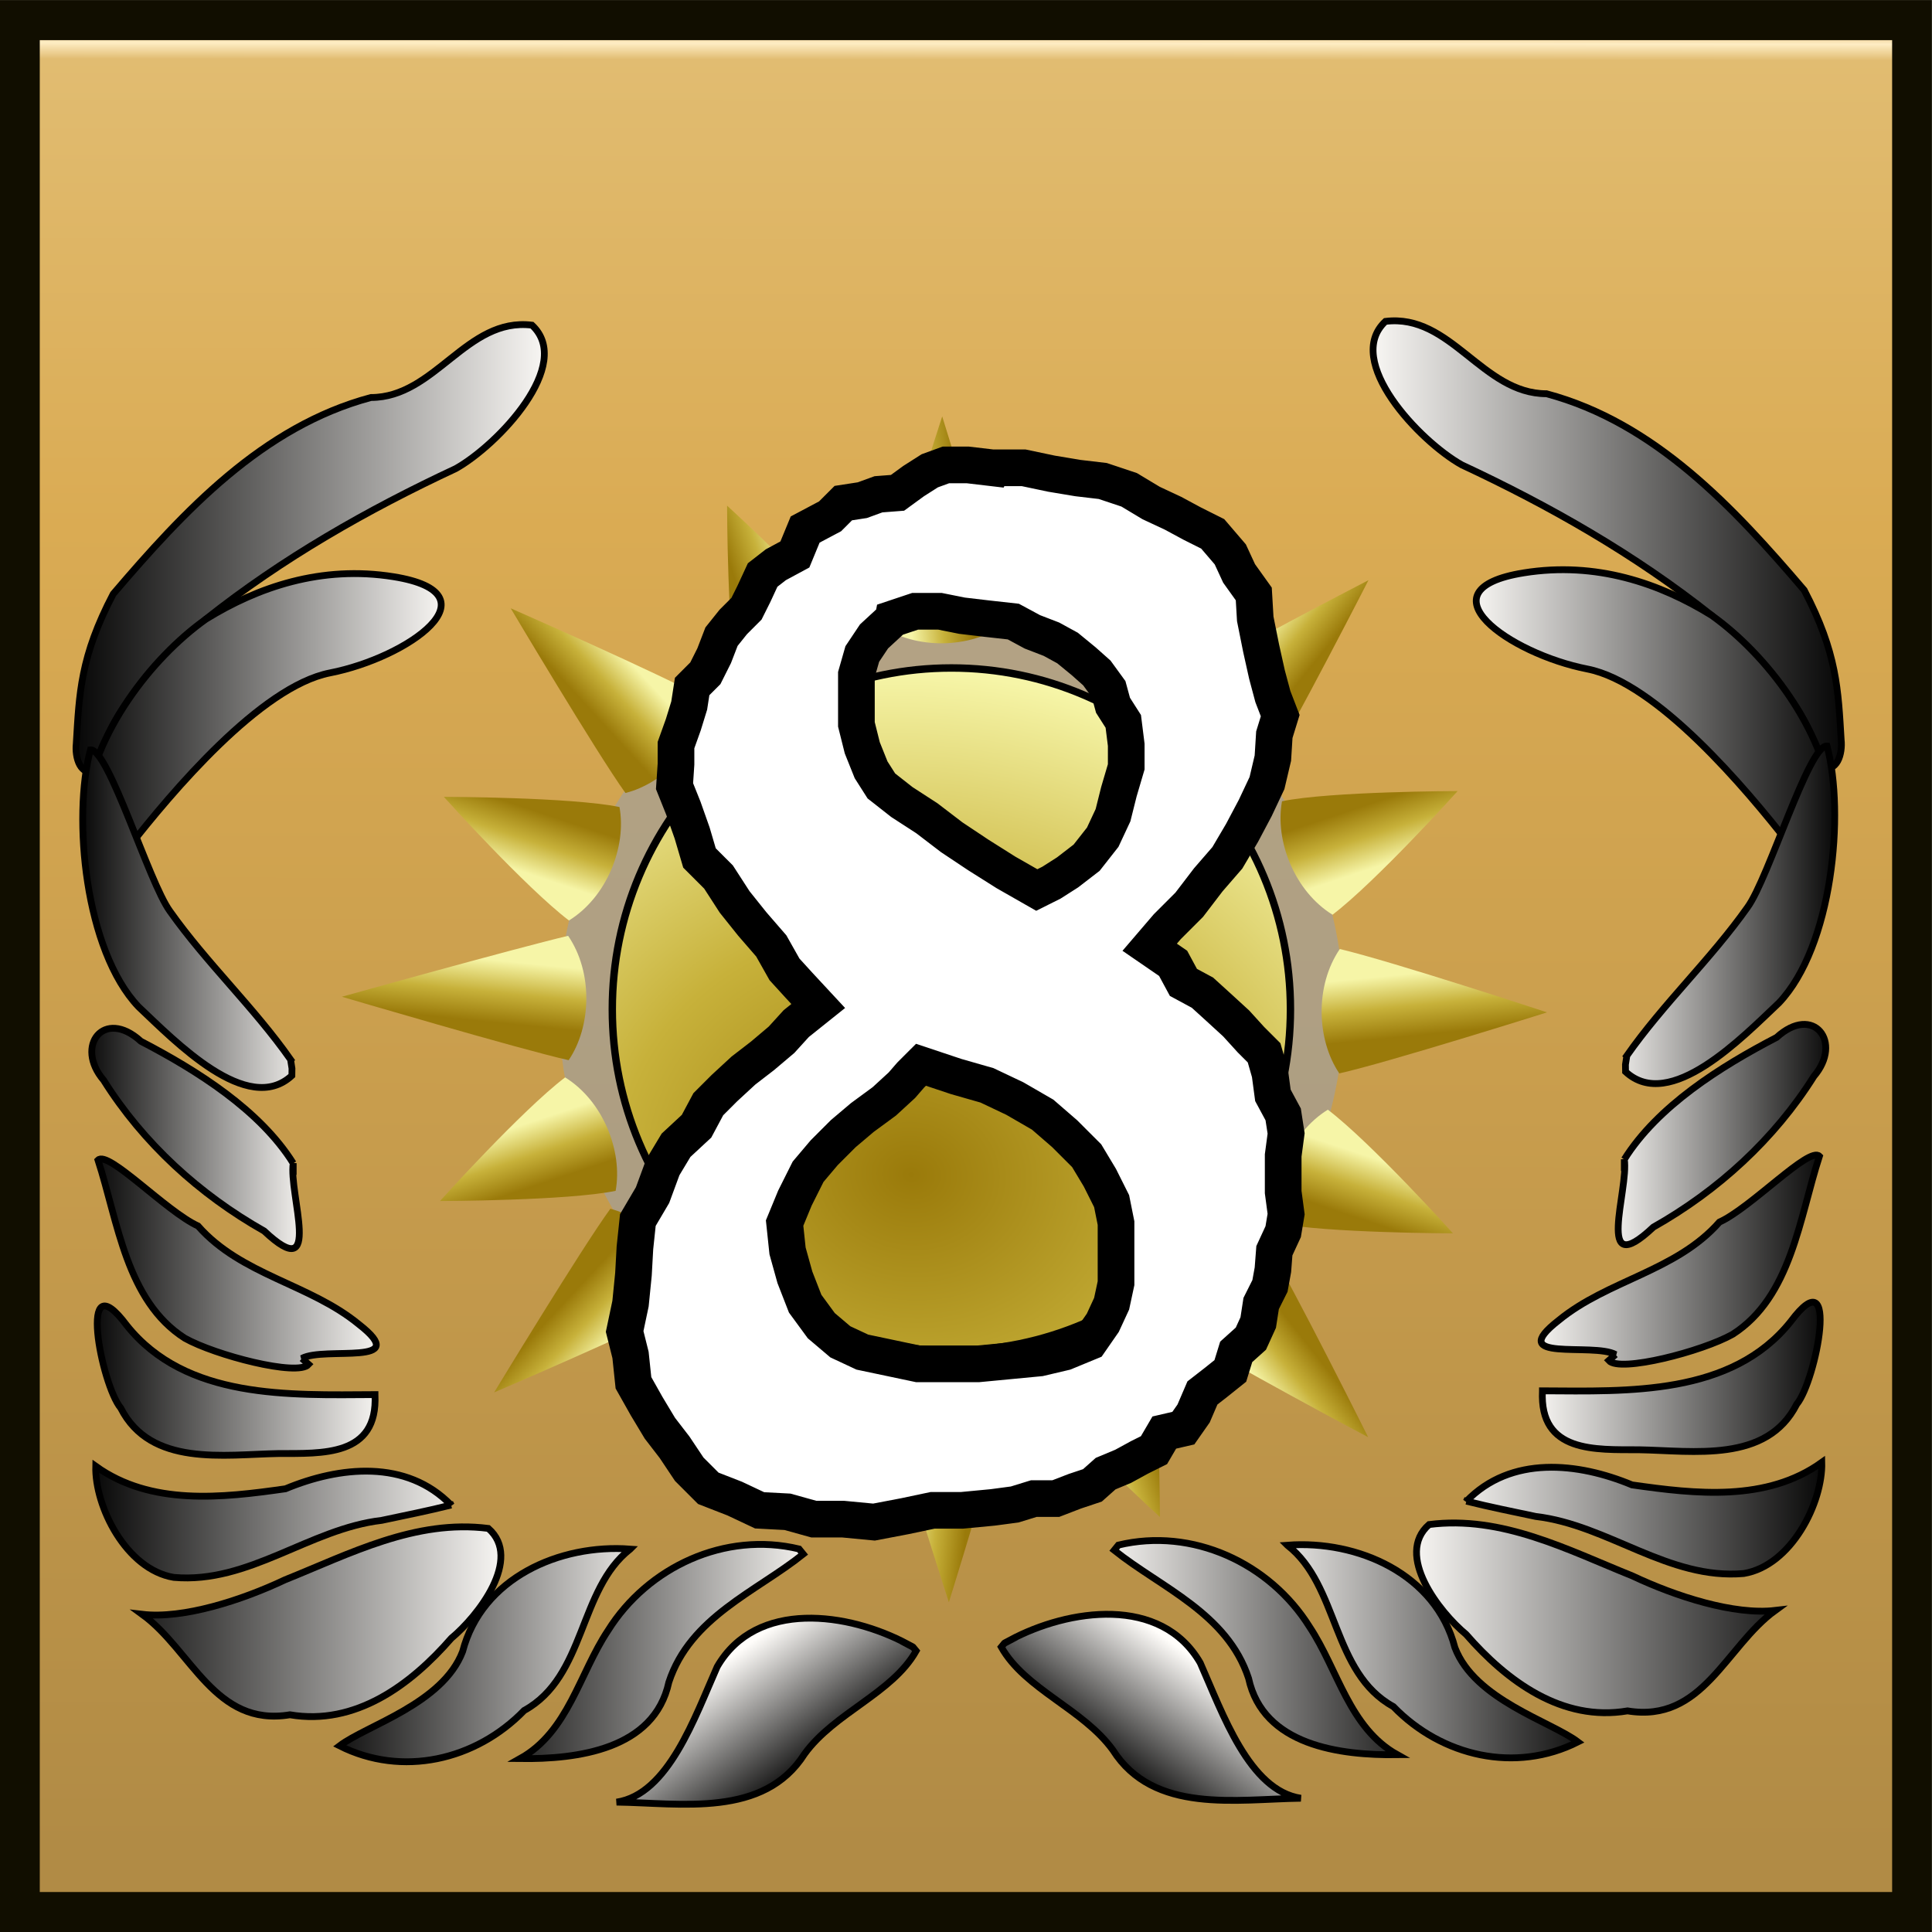
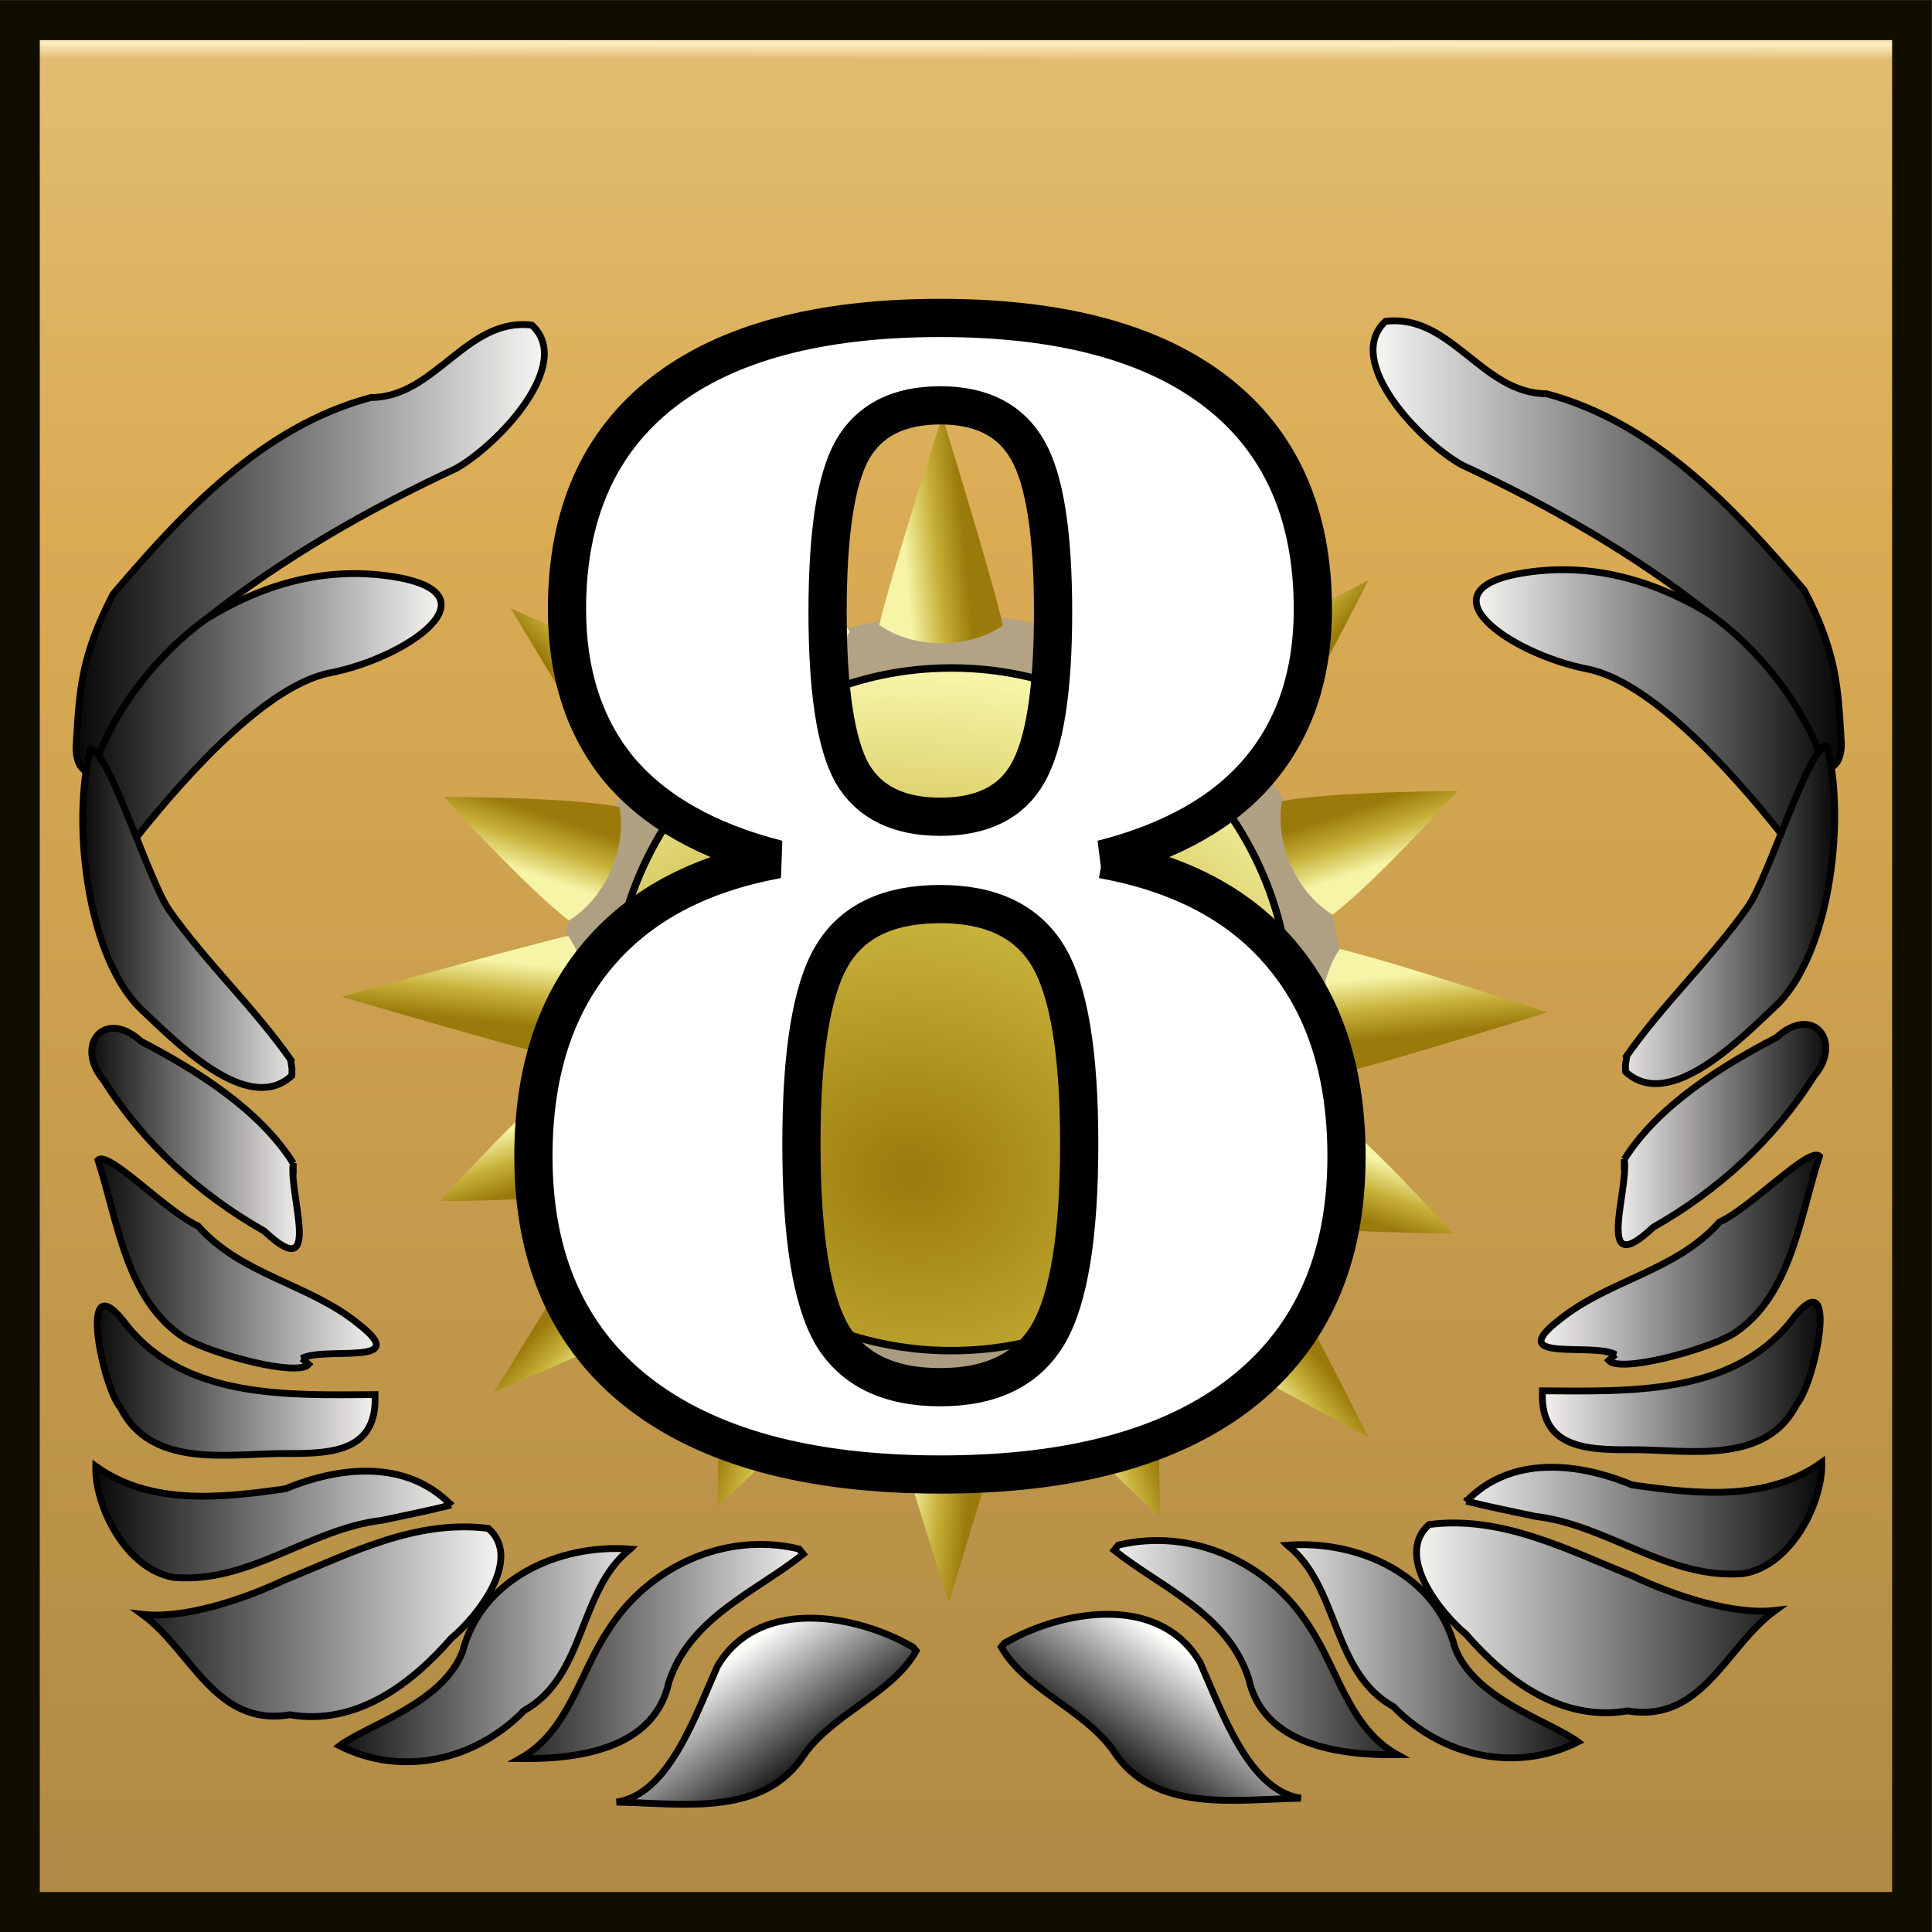
<svg xmlns="http://www.w3.org/2000/svg" xmlns:xlink="http://www.w3.org/1999/xlink" id="svg2124" version="1.1" viewBox="0 0 50 50" height="50mm" width="50mm">
  <defs id="defs2118">
    <linearGradient id="linearGradient2964">
      <stop style="stop-color:#9a7a0a;stop-opacity:1" offset="0" id="stop2958" />
      <stop id="stop2960" offset="0.484" style="stop-color:#c7b13a;stop-opacity:1" />
      <stop style="stop-color:#f6f5a7;stop-opacity:1" offset="1" id="stop2962" />
    </linearGradient>
    <linearGradient id="linearGradient2926">
      <stop id="stop2922" offset="0" style="stop-color:#9a7a0a;stop-opacity:1" />
      <stop style="stop-color:#c7b13a;stop-opacity:1" offset="0.5" id="stop2930" />
      <stop id="stop2924" offset="1" style="stop-color:#f6f5a7;stop-opacity:1" />
    </linearGradient>
    <linearGradient id="linearGradient2768">
      <stop id="stop2764" offset="0" style="stop-color:#fffdfa;stop-opacity:1;" />
      <stop id="stop2766" offset="1" style="stop-color:#000000;stop-opacity:1" />
    </linearGradient>
    <linearGradient id="linearGradient2708">
      <stop id="stop2704" offset="0" style="stop-color:#b18b45;stop-opacity:1" />
      <stop style="stop-color:#daab53;stop-opacity:1" offset="0.725" id="stop2712" />
      <stop id="stop2718" offset="0.982" style="stop-color:#e1bc71;stop-opacity:1;" />
      <stop id="stop2714" offset="0.991" style="stop-color:#feedc4;stop-opacity:1" />
      <stop id="stop2706" offset="1" style="stop-color:#d8a757;stop-opacity:1" />
    </linearGradient>
    <linearGradient gradientTransform="translate(-22.14409,-0.2783145)" gradientUnits="userSpaceOnUse" y2="-29.336" x2="134.562" y1="-11.976" x1="134.547" id="linearGradient2710" xlink:href="#linearGradient2708" />
    <linearGradient gradientUnits="userSpaceOnUse" y2="-12.888" x2="114.231" y1="-14.015" x1="115.03" id="linearGradient2770" xlink:href="#linearGradient2768" />
    <linearGradient gradientUnits="userSpaceOnUse" y2="-14.159" x2="117.421" y1="-14.159" x1="114.016" id="linearGradient2778" xlink:href="#linearGradient2768" />
    <linearGradient gradientUnits="userSpaceOnUse" y2="-14.125" x2="118.905" y1="-14.125" x1="115.512" id="linearGradient2786" xlink:href="#linearGradient2768" />
    <linearGradient gradientUnits="userSpaceOnUse" y2="-14.443" x2="121.04" y1="-14.443" x1="116.974" id="linearGradient2794" xlink:href="#linearGradient2768" />
    <linearGradient gradientUnits="userSpaceOnUse" y2="-15.452" x2="121.129" y1="-15.452" x1="117.328" id="linearGradient2802" xlink:href="#linearGradient2768" />
    <linearGradient gradientUnits="userSpaceOnUse" y2="-16.742" x2="121.114" y1="-16.742" x1="118.182" id="linearGradient2810" xlink:href="#linearGradient2768" />
    <linearGradient gradientUnits="userSpaceOnUse" y2="-17.859" x2="121.125" y1="-17.859" x1="118.17" id="linearGradient2818" xlink:href="#linearGradient2768" />
    <linearGradient gradientUnits="userSpaceOnUse" y2="-19.052" x2="121.166" y1="-19.052" x1="118.909" id="linearGradient2826" xlink:href="#linearGradient2768" />
    <linearGradient gradientUnits="userSpaceOnUse" y2="-21.052" x2="121.199" y1="-21.052" x1="118.872" id="linearGradient2834" xlink:href="#linearGradient2768" />
    <linearGradient gradientUnits="userSpaceOnUse" y2="-23.209" x2="121.229" y1="-23.209" x1="117.549" id="linearGradient2842" xlink:href="#linearGradient2768" />
    <linearGradient gradientUnits="userSpaceOnUse" y2="-24.68" x2="121.319" y1="-24.68" x1="116.558" id="linearGradient2850" xlink:href="#linearGradient2768" />
    <linearGradient gradientTransform="matrix(-1,0,0,1,225.4233,0.03677822)" y2="-12.888" x2="114.231" y1="-14.015" x1="115.03" gradientUnits="userSpaceOnUse" id="linearGradient2874" xlink:href="#linearGradient2768" />
    <linearGradient gradientTransform="matrix(-1,0,0,1,225.4233,0.03677822)" y2="-14.159" x2="117.421" y1="-14.159" x1="114.016" gradientUnits="userSpaceOnUse" id="linearGradient2876" xlink:href="#linearGradient2768" />
    <linearGradient gradientTransform="matrix(-1,0,0,1,225.4233,0.03677822)" y2="-14.125" x2="118.905" y1="-14.125" x1="115.512" gradientUnits="userSpaceOnUse" id="linearGradient2878" xlink:href="#linearGradient2768" />
    <linearGradient gradientTransform="matrix(-1,0,0,1,225.4233,0.03677822)" y2="-14.443" x2="121.04" y1="-14.443" x1="116.974" gradientUnits="userSpaceOnUse" id="linearGradient2880" xlink:href="#linearGradient2768" />
    <linearGradient gradientTransform="matrix(-1,0,0,1,225.4233,0.03677822)" y2="-15.452" x2="121.129" y1="-15.452" x1="117.328" gradientUnits="userSpaceOnUse" id="linearGradient2882" xlink:href="#linearGradient2768" />
    <linearGradient gradientTransform="matrix(-1,0,0,1,225.4233,0.03677822)" y2="-16.742" x2="121.114" y1="-16.742" x1="118.182" gradientUnits="userSpaceOnUse" id="linearGradient2884" xlink:href="#linearGradient2768" />
    <linearGradient gradientTransform="matrix(-1,0,0,1,225.4233,0.03677822)" y2="-17.859" x2="121.125" y1="-17.859" x1="118.17" gradientUnits="userSpaceOnUse" id="linearGradient2886" xlink:href="#linearGradient2768" />
    <linearGradient gradientTransform="matrix(-1,0,0,1,225.4233,0.03677822)" y2="-19.052" x2="121.166" y1="-19.052" x1="118.909" gradientUnits="userSpaceOnUse" id="linearGradient2888" xlink:href="#linearGradient2768" />
    <linearGradient gradientTransform="matrix(-1,0,0,1,225.4233,0.03677822)" y2="-21.052" x2="121.199" y1="-21.052" x1="118.872" gradientUnits="userSpaceOnUse" id="linearGradient2890" xlink:href="#linearGradient2768" />
    <linearGradient gradientTransform="matrix(-1,0,0,1,225.4233,0.03677822)" y2="-23.209" x2="121.229" y1="-23.209" x1="117.549" gradientUnits="userSpaceOnUse" id="linearGradient2892" xlink:href="#linearGradient2768" />
    <linearGradient gradientTransform="matrix(-1,0,0,1,225.4233,0.03677822)" y2="-24.68" x2="121.319" y1="-24.68" x1="116.558" gradientUnits="userSpaceOnUse" id="linearGradient2894" xlink:href="#linearGradient2768" />
    <radialGradient gradientTransform="matrix(1.707785,0.1964232,-0.1659299,1.442664,-81.20149,-25.04379)" gradientUnits="userSpaceOnUse" r="3.291" fy="-10.862" fx="112.225" cy="-10.862" cx="112.225" id="radialGradient2928" xlink:href="#linearGradient2926" />
    <linearGradient gradientTransform="matrix(1.321557,0,0,1.321557,-37.78135,6.475449)" gradientUnits="userSpaceOnUse" y2="-20.512" x2="117.513" y1="-20.067" x1="117.557" id="linearGradient2956" xlink:href="#linearGradient2964" />
    <linearGradient y2="-20.512" x2="117.513" y1="-20.067" x1="117.557" gradientTransform="matrix(-1.321557,0,0,1.321557,263.114,6.349211)" gradientUnits="userSpaceOnUse" id="linearGradient2968" xlink:href="#linearGradient2964" />
    <linearGradient y2="-20.512" x2="117.513" y1="-20.067" x1="117.557" gradientTransform="matrix(0,-1.321557,1.321557,0,139.2451,130.2403)" gradientUnits="userSpaceOnUse" id="linearGradient2972" xlink:href="#linearGradient2964" />
    <linearGradient y2="-20.512" x2="117.513" y1="-20.067" x1="117.557" gradientTransform="matrix(0,1.321557,1.321557,0,139.309,-170.7329)" gradientUnits="userSpaceOnUse" id="linearGradient2976" xlink:href="#linearGradient2964" />
    <linearGradient y2="-20.512" x2="117.513" y1="-20.067" x1="117.557" gradientTransform="matrix(0.9193935,0.9493305,0.9493305,-0.9193935,27.19105,-146.8982)" gradientUnits="userSpaceOnUse" id="linearGradient2980" xlink:href="#linearGradient2964" />
    <linearGradient y2="-20.512" x2="117.513" y1="-20.067" x1="117.557" gradientTransform="matrix(-0.9940973,0.8707947,-0.8707947,-0.9940973,208.1155,-139.5544)" gradientUnits="userSpaceOnUse" id="linearGradient2984" xlink:href="#linearGradient2964" />
    <linearGradient y2="-20.512" x2="117.513" y1="-20.067" x1="117.557" gradientTransform="matrix(-0.9866828,-0.8791871,-0.8791871,0.9866828,207.2292,99.73403)" gradientUnits="userSpaceOnUse" id="linearGradient2988" xlink:href="#linearGradient2964" />
    <linearGradient y2="-20.512" x2="117.513" y1="-20.067" x1="117.557" gradientTransform="matrix(0.9295592,-0.9393788,0.9393788,0.9295592,25.7919,105.4237)" gradientUnits="userSpaceOnUse" id="linearGradient2992" xlink:href="#linearGradient2964" />
    <linearGradient y2="-20.512" x2="117.513" y1="-20.067" x1="117.557" gradientTransform="matrix(-0.5355555,-1.208178,-1.208178,0.5355555,149.1816,128.1398)" gradientUnits="userSpaceOnUse" id="linearGradient2996" xlink:href="#linearGradient2964" />
    <linearGradient y2="-20.512" x2="117.513" y1="-20.067" x1="117.557" gradientTransform="matrix(-0.5355555,1.208178,-1.208178,-0.5355555,149.0911,-168.6926)" gradientUnits="userSpaceOnUse" id="linearGradient3000" xlink:href="#linearGradient2964" />
    <linearGradient y2="-20.512" x2="117.513" y1="-20.067" x1="117.557" gradientTransform="matrix(0.5355555,-1.208178,1.208178,0.5355555,75.93117,128.0677)" gradientUnits="userSpaceOnUse" id="linearGradient3004" xlink:href="#linearGradient2964" />
    <linearGradient y2="-20.512" x2="117.513" y1="-20.067" x1="117.557" gradientTransform="matrix(0.5355555,1.208178,1.208178,-0.5355555,75.94921,-168.5937)" gradientUnits="userSpaceOnUse" id="linearGradient3008" xlink:href="#linearGradient2964" />
    <linearGradient y2="-20.512" x2="117.513" y1="-20.067" x1="117.557" gradientTransform="matrix(1.208178,-0.5355555,-0.5355555,-1.208178,-35.6884,16.36659)" gradientUnits="userSpaceOnUse" id="linearGradient3012" xlink:href="#linearGradient2964" />
    <linearGradient y2="-20.512" x2="117.513" y1="-20.067" x1="117.557" gradientTransform="matrix(-1.208178,-0.5355555,0.5355555,-1.208178,260.9578,16.42176)" gradientUnits="userSpaceOnUse" id="linearGradient3016" xlink:href="#linearGradient2964" />
    <linearGradient y2="-20.512" x2="117.513" y1="-20.067" x1="117.557" gradientTransform="matrix(-1.208178,0.5355555,0.5355555,1.208178,260.9207,-57.11167)" gradientUnits="userSpaceOnUse" id="linearGradient3020" xlink:href="#linearGradient2964" />
    <linearGradient y2="-20.512" x2="117.513" y1="-20.067" x1="117.557" gradientTransform="matrix(1.208178,0.5355555,-0.5355555,1.208178,-35.73276,-56.80434)" gradientUnits="userSpaceOnUse" id="linearGradient3024" xlink:href="#linearGradient2964" />
  </defs>
  <g transform="translate(-116.5593,-12.1107)" id="layer1">
    <g transform="matrix(2.695907,0,0,2.713991,-162.489,93.17925)" id="g3068">
      <rect style="opacity:1;fill:url(#linearGradient2710);fill-opacity:1;stroke:#110e00;stroke-width:0.382;stroke-linecap:round;stroke-linejoin:miter;stroke-miterlimit:4;stroke-dasharray:none" id="rect2702" width="18.164" height="18.041" x="103.699" y="-29.679" ry="0" />
      <g id="g2918">
        <path d="m 120.976,-22.564 c -0.094,-0.612 -0.622,-1.03 -1.037,-1.439 -0.735,-0.58 -1.553,-1.043 -2.399,-1.435 -0.405,-0.225 -1.138,-0.993 -0.732,-1.368 0.629,-0.077 0.928,0.69 1.546,0.69 1.04,0.276 1.797,1.085 2.474,1.873 0.317,0.601 0.326,0.951 0.355,1.429 0.014,0.122 -0.034,0.33 -0.207,0.251 z" style="fill:url(#linearGradient2850);fill-opacity:1;stroke:#000000;stroke-width:0.065;stroke-linecap:butt;stroke-linejoin:miter;stroke-miterlimit:4;stroke-dasharray:none;stroke-opacity:1" id="path2720" />
        <path d="m 120.682,-21.825 c -0.412,-0.524 -1.268,-1.536 -1.935,-1.666 -0.75,-0.146 -1.619,-0.756 -0.611,-0.917 0.695,-0.111 1.306,0.1 1.803,0.405 0.535,0.379 1.072,1.089 1.157,1.779 0.014,0.22 -0.26,0.314 -0.415,0.399 z" style="fill:url(#linearGradient2842);fill-opacity:1;stroke:#000000;stroke-width:0.065;stroke-linecap:butt;stroke-linejoin:miter;stroke-miterlimit:4;stroke-dasharray:none;stroke-opacity:1" id="path2722" />
        <path d="m 119.124,-19.802 c 0.353,-0.5 0.807,-0.921 1.16,-1.417 0.203,-0.277 0.59,-1.554 0.763,-1.538 0.173,0.643 0.052,1.912 -0.461,2.449 -0.351,0.329 -1.048,1.048 -1.473,0.657 l -10e-4,-0.068 0.013,-0.082 z" style="fill:url(#linearGradient2834);fill-opacity:1;stroke:#000000;stroke-width:0.065;stroke-linecap:butt;stroke-linejoin:miter;stroke-miterlimit:4;stroke-dasharray:none;stroke-opacity:1" id="path2724" />
        <path d="m 119.101,-18.816 c 0.046,0.288 -0.294,1.183 0.279,0.647 0.621,-0.348 1.162,-0.839 1.541,-1.438 0.281,-0.325 -0.003,-0.693 -0.358,-0.371 -0.54,0.279 -1.141,0.655 -1.462,1.163 z" style="fill:url(#linearGradient2826);fill-opacity:1;stroke:#000000;stroke-width:0.065;stroke-linecap:butt;stroke-linejoin:miter;stroke-miterlimit:4;stroke-dasharray:none;stroke-opacity:1" id="path2726" />
        <path d="m 119.017,-16.954 c -0.216,-0.118 -1.073,0.082 -0.546,-0.326 0.472,-0.385 1.127,-0.467 1.543,-0.937 0.307,-0.139 0.863,-0.726 0.96,-0.628 -0.192,0.587 -0.271,1.341 -0.833,1.698 -0.289,0.162 -1.083,0.368 -1.189,0.25 l 0.064,-0.057 z" style="fill:url(#linearGradient2818);fill-opacity:1;stroke:#000000;stroke-width:0.065;stroke-linecap:butt;stroke-linejoin:miter;stroke-miterlimit:4;stroke-dasharray:none;stroke-opacity:1" id="path2728" />
        <path d="m 118.315,-16.608 c 0.821,0.004 1.815,0.047 2.383,-0.66 0.481,-0.64 0.244,0.567 0.058,0.788 -0.288,0.563 -0.992,0.443 -1.513,0.434 -0.419,-0.002 -0.957,0.032 -0.928,-0.561 z" style="fill:url(#linearGradient2810);fill-opacity:1;stroke:#000000;stroke-width:0.065;stroke-linecap:butt;stroke-linejoin:miter;stroke-miterlimit:4;stroke-dasharray:none;stroke-opacity:1" id="path2730" />
        <path d="m 117.584,-15.554 c 0.429,-0.441 1.074,-0.371 1.591,-0.157 0.612,0.087 1.292,0.163 1.822,-0.215 0.01,0.382 -0.291,0.984 -0.749,1.06 -0.724,0.063 -1.301,-0.463 -1.997,-0.544 -0.222,-0.047 -0.446,-0.091 -0.666,-0.146 z" style="fill:url(#linearGradient2802);fill-opacity:1;stroke:#000000;stroke-width:0.065;stroke-linecap:butt;stroke-linejoin:miter;stroke-miterlimit:4;stroke-dasharray:none;stroke-opacity:1" id="path2732" />
        <path d="m 117.227,-15.333 c 0.699,-0.089 1.33,0.242 1.952,0.49 0.417,0.196 0.977,0.375 1.371,0.329 -0.477,0.344 -0.696,1.077 -1.418,0.958 -0.629,0.106 -1.158,-0.283 -1.55,-0.73 -0.256,-0.211 -0.687,-0.759 -0.355,-1.047 z" style="fill:url(#linearGradient2794);fill-opacity:1;stroke:#000000;stroke-width:0.065;stroke-linecap:butt;stroke-linejoin:miter;stroke-miterlimit:4;stroke-dasharray:none;stroke-opacity:1" id="path2734" />
        <path d="m 115.866,-15.136 c 0.676,-0.051 1.425,0.275 1.609,0.977 0.191,0.498 0.922,0.704 1.181,0.899 -0.599,0.3 -1.307,0.14 -1.772,-0.337 -0.592,-0.324 -0.521,-1.154 -1.017,-1.538 z" style="fill:url(#linearGradient2786);fill-opacity:1;stroke:#000000;stroke-width:0.065;stroke-linecap:butt;stroke-linejoin:miter;stroke-miterlimit:4;stroke-dasharray:none;stroke-opacity:1" id="path2736" />
        <path d="m 114.244,-15.137 c 0.709,-0.17 1.452,0.17 1.835,0.779 0.274,0.409 0.381,0.964 0.843,1.22 -0.55,0.007 -1.288,-0.087 -1.428,-0.729 -0.205,-0.621 -0.841,-0.864 -1.29,-1.221 z" style="fill:url(#linearGradient2778);fill-opacity:1;stroke:#000000;stroke-width:0.065;stroke-linecap:butt;stroke-linejoin:miter;stroke-miterlimit:4;stroke-dasharray:none;stroke-opacity:1" id="path2738" />
        <path d="m 113.204,-14.231 c 0.562,-0.299 1.45,-0.428 1.826,0.217 0.216,0.483 0.469,1.217 0.966,1.291 -0.616,0.008 -1.413,0.153 -1.805,-0.46 -0.288,-0.394 -0.841,-0.577 -1.071,-0.982 l 0.029,-0.035 0.057,-0.03 z" style="fill:url(#linearGradient2770);fill-opacity:1;stroke:#000000;stroke-width:0.065;stroke-linecap:butt;stroke-linejoin:miter;stroke-miterlimit:4;stroke-dasharray:none;stroke-opacity:1" id="path2740" />
        <path id="path2852" style="fill:url(#linearGradient2894);fill-opacity:1;stroke:#000000;stroke-width:0.065;stroke-linecap:butt;stroke-linejoin:miter;stroke-miterlimit:4;stroke-dasharray:none;stroke-opacity:1" d="m 104.447,-22.528 c 0.094,-0.612 0.622,-1.03 1.037,-1.439 0.735,-0.58 1.553,-1.043 2.399,-1.435 0.405,-0.225 1.138,-0.993 0.732,-1.368 -0.629,-0.077 -0.928,0.69 -1.546,0.69 -1.04,0.276 -1.797,1.085 -2.474,1.873 -0.317,0.601 -0.326,0.951 -0.355,1.429 -0.014,0.122 0.034,0.33 0.207,0.251 z" />
        <path id="path2854" style="fill:url(#linearGradient2892);fill-opacity:1;stroke:#000000;stroke-width:0.065;stroke-linecap:butt;stroke-linejoin:miter;stroke-miterlimit:4;stroke-dasharray:none;stroke-opacity:1" d="m 104.741,-21.788 c 0.412,-0.524 1.268,-1.536 1.935,-1.666 0.75,-0.146 1.619,-0.756 0.611,-0.917 -0.695,-0.111 -1.306,0.1 -1.803,0.405 -0.535,0.379 -1.072,1.089 -1.157,1.779 -0.014,0.22 0.26,0.314 0.415,0.399 z" />
        <path id="path2856" style="fill:url(#linearGradient2890);fill-opacity:1;stroke:#000000;stroke-width:0.065;stroke-linecap:butt;stroke-linejoin:miter;stroke-miterlimit:4;stroke-dasharray:none;stroke-opacity:1" d="m 106.299,-19.765 c -0.353,-0.5 -0.807,-0.921 -1.16,-1.417 -0.203,-0.277 -0.59,-1.554 -0.763,-1.538 -0.173,0.643 -0.052,1.912 0.461,2.449 0.351,0.329 1.048,1.048 1.473,0.657 l 0.001,-0.068 -0.013,-0.082 z" />
        <path id="path2858" style="fill:url(#linearGradient2888);fill-opacity:1;stroke:#000000;stroke-width:0.065;stroke-linecap:butt;stroke-linejoin:miter;stroke-miterlimit:4;stroke-dasharray:none;stroke-opacity:1" d="m 106.323,-18.779 c -0.046,0.288 0.294,1.183 -0.279,0.647 -0.621,-0.348 -1.162,-0.839 -1.541,-1.438 -0.281,-0.325 0.003,-0.693 0.358,-0.371 0.54,0.279 1.141,0.655 1.462,1.163 z" />
        <path id="path2860" style="fill:url(#linearGradient2886);fill-opacity:1;stroke:#000000;stroke-width:0.065;stroke-linecap:butt;stroke-linejoin:miter;stroke-miterlimit:4;stroke-dasharray:none;stroke-opacity:1" d="m 106.406,-16.917 c 0.216,-0.118 1.073,0.082 0.546,-0.326 -0.472,-0.385 -1.127,-0.467 -1.543,-0.937 -0.307,-0.139 -0.863,-0.726 -0.96,-0.628 0.192,0.587 0.271,1.341 0.833,1.698 0.289,0.162 1.083,0.368 1.189,0.25 l -0.064,-0.057 z" />
        <path id="path2862" style="fill:url(#linearGradient2884);fill-opacity:1;stroke:#000000;stroke-width:0.065;stroke-linecap:butt;stroke-linejoin:miter;stroke-miterlimit:4;stroke-dasharray:none;stroke-opacity:1" d="m 107.108,-16.572 c -0.821,0.004 -1.815,0.047 -2.383,-0.66 -0.481,-0.64 -0.244,0.567 -0.058,0.788 0.288,0.563 0.992,0.443 1.513,0.434 0.419,-0.002 0.957,0.032 0.928,-0.561 z" />
        <path id="path2864" style="fill:url(#linearGradient2882);fill-opacity:1;stroke:#000000;stroke-width:0.065;stroke-linecap:butt;stroke-linejoin:miter;stroke-miterlimit:4;stroke-dasharray:none;stroke-opacity:1" d="m 107.84,-15.517 c -0.429,-0.441 -1.074,-0.371 -1.591,-0.157 -0.612,0.087 -1.292,0.163 -1.822,-0.215 -0.01,0.382 0.291,0.984 0.749,1.06 0.724,0.063 1.301,-0.463 1.997,-0.544 0.222,-0.047 0.446,-0.091 0.666,-0.146 z" />
        <path id="path2866" style="fill:url(#linearGradient2880);fill-opacity:1;stroke:#000000;stroke-width:0.065;stroke-linecap:butt;stroke-linejoin:miter;stroke-miterlimit:4;stroke-dasharray:none;stroke-opacity:1" d="m 108.196,-15.296 c -0.699,-0.089 -1.33,0.242 -1.952,0.49 -0.417,0.196 -0.977,0.375 -1.371,0.329 0.477,0.344 0.696,1.077 1.418,0.958 0.629,0.106 1.158,-0.283 1.55,-0.73 0.256,-0.211 0.687,-0.759 0.355,-1.047 z" />
        <path id="path2868" style="fill:url(#linearGradient2878);fill-opacity:1;stroke:#000000;stroke-width:0.065;stroke-linecap:butt;stroke-linejoin:miter;stroke-miterlimit:4;stroke-dasharray:none;stroke-opacity:1" d="m 109.558,-15.099 c -0.676,-0.051 -1.425,0.275 -1.609,0.977 -0.191,0.498 -0.922,0.704 -1.181,0.899 0.599,0.3 1.307,0.14 1.772,-0.337 0.592,-0.324 0.521,-1.154 1.017,-1.538 z" />
        <path id="path2870" style="fill:url(#linearGradient2876);fill-opacity:1;stroke:#000000;stroke-width:0.065;stroke-linecap:butt;stroke-linejoin:miter;stroke-miterlimit:4;stroke-dasharray:none;stroke-opacity:1" d="m 111.179,-15.1 c -0.709,-0.17 -1.452,0.17 -1.835,0.779 -0.274,0.409 -0.381,0.964 -0.843,1.22 0.55,0.007 1.288,-0.087 1.428,-0.729 0.205,-0.621 0.841,-0.864 1.29,-1.221 z" />
        <path id="path2872" style="fill:url(#linearGradient2874);fill-opacity:1;stroke:#000000;stroke-width:0.065;stroke-linecap:butt;stroke-linejoin:miter;stroke-miterlimit:4;stroke-dasharray:none;stroke-opacity:1" d="m 112.219,-14.194 c -0.562,-0.299 -1.45,-0.428 -1.826,0.217 -0.216,0.483 -0.469,1.217 -0.966,1.291 0.616,0.008 1.413,0.153 1.805,-0.46 0.288,-0.394 0.841,-0.577 1.071,-0.982 l -0.029,-0.035 -0.057,-0.03 z" />
      </g>
      <circle r="3.766" cy="-20.246" cx="112.641" id="circle2932" style="opacity:1;fill:#a0a0a0;fill-opacity:0.646;stroke:none;stroke-width:0.082;stroke-linecap:round;stroke-linejoin:miter;stroke-miterlimit:4;stroke-dasharray:none;stroke-opacity:1" />
      <circle style="opacity:1;fill:url(#radialGradient2928);fill-opacity:1;stroke:#000000;stroke-width:0.071;stroke-linecap:round;stroke-linejoin:miter;stroke-miterlimit:4;stroke-dasharray:none;stroke-opacity:1" id="path2920" cx="112.641" cy="-20.246" r="3.255" />
      <path style="fill:url(#linearGradient2956);fill-opacity:1;stroke:none;stroke-width:0.35px;stroke-linecap:butt;stroke-linejoin:miter;stroke-opacity:1" d="m 116.365,-19.635 c -0.217,-0.318 -0.237,-0.834 0.005,-1.186 0.513,0.121 1.989,0.604 1.989,0.604 0,0 -1.532,0.48 -1.994,0.582 z" id="path2936" />
      <path id="path2966" d="m 108.967,-19.761 c 0.217,-0.318 0.237,-0.834 -0.005,-1.186 -0.513,0.121 -2.172,0.581 -2.172,0.581 0,0 1.715,0.503 2.177,0.605 z" style="fill:url(#linearGradient2968);fill-opacity:1;stroke:none;stroke-width:0.35px;stroke-linecap:butt;stroke-linejoin:miter;stroke-opacity:1" />
      <path id="path2970" d="m 113.135,-23.906 c -0.318,0.217 -0.834,0.237 -1.186,-0.005 0.121,-0.513 0.604,-1.989 0.604,-1.989 0,0 0.48,1.532 0.582,1.994 z" style="fill:url(#linearGradient2972);fill-opacity:1;stroke:none;stroke-width:0.35px;stroke-linecap:butt;stroke-linejoin:miter;stroke-opacity:1" />
      <path style="fill:url(#linearGradient2976);fill-opacity:1;stroke:none;stroke-width:0.35px;stroke-linecap:butt;stroke-linejoin:miter;stroke-opacity:1" d="m 113.199,-16.586 c -0.318,-0.217 -0.834,-0.237 -1.186,0.005 0.121,0.513 0.604,1.989 0.604,1.989 0,0 0.48,-1.532 0.582,-1.994 z" id="path2974" />
      <path id="path2978" d="m 115.673,-18.004 c -0.379,0.065 -0.764,0.41 -0.848,0.829 0.444,0.285 1.817,1.009 1.817,1.009 0,0 -0.721,-1.435 -0.969,-1.837 z" style="fill:url(#linearGradient2980);fill-opacity:1;stroke:none;stroke-width:0.35px;stroke-linecap:butt;stroke-linejoin:miter;stroke-opacity:1" />
      <path style="fill:url(#linearGradient2984);fill-opacity:1;stroke:none;stroke-width:0.35px;stroke-linecap:butt;stroke-linejoin:miter;stroke-opacity:1" d="m 109.368,-18.344 c 0.373,0.096 0.728,0.471 0.778,0.895 -0.465,0.247 -1.894,0.856 -1.894,0.856 0,0 0.836,-1.371 1.116,-1.752 z" id="path2982" />
      <path id="path2986" d="m 109.513,-22.309 c 0.374,-0.093 0.732,-0.465 0.785,-0.889 -0.463,-0.251 -1.887,-0.872 -1.887,-0.872 0,0 0.824,1.378 1.101,1.761 z" style="fill:url(#linearGradient2988);fill-opacity:1;stroke:none;stroke-width:0.35px;stroke-linecap:butt;stroke-linejoin:miter;stroke-opacity:1" />
      <path style="fill:url(#linearGradient2992);fill-opacity:1;stroke:none;stroke-width:0.35px;stroke-linecap:butt;stroke-linejoin:miter;stroke-opacity:1" d="m 115.656,-22.511 c -0.379,-0.069 -0.759,-0.418 -0.839,-0.838 0.447,-0.28 1.828,-0.989 1.828,-0.989 0,0 -0.736,1.427 -0.989,1.827 z" id="path2990" />
      <path style="fill:url(#linearGradient2996);fill-opacity:1;stroke:none;stroke-width:0.35px;stroke-linecap:butt;stroke-linejoin:miter;stroke-opacity:1" d="m 110.585,-23.363 c 0.379,0.07 0.859,-0.122 1.082,-0.485 -0.318,-0.42 -1.179,-1.201 -1.179,-1.201 0,0 0.002,1.222 0.097,1.686 z" id="path2994" />
      <path id="path2998" d="m 110.494,-17.19 c 0.379,-0.07 0.859,0.122 1.082,0.485 -0.318,0.42 -1.179,1.201 -1.179,1.201 0,0 0.002,-1.222 0.097,-1.686 z" style="fill:url(#linearGradient3000);fill-opacity:1;stroke:none;stroke-width:0.35px;stroke-linecap:butt;stroke-linejoin:miter;stroke-opacity:1" />
      <path id="path3002" d="m 114.528,-23.435 c -0.379,0.07 -0.859,-0.122 -1.082,-0.485 0.318,-0.42 1.179,-1.201 1.179,-1.201 0,0 -0.002,1.222 -0.097,1.686 z" style="fill:url(#linearGradient3004);fill-opacity:1;stroke:none;stroke-width:0.35px;stroke-linecap:butt;stroke-linejoin:miter;stroke-opacity:1" />
      <path style="fill:url(#linearGradient3008);fill-opacity:1;stroke:none;stroke-width:0.35px;stroke-linecap:butt;stroke-linejoin:miter;stroke-opacity:1" d="m 114.546,-17.091 c -0.379,-0.07 -0.859,0.122 -1.082,0.485 0.318,0.42 1.179,1.201 1.179,1.201 0,0 -0.002,-1.222 -0.097,-1.686 z" id="path3006" />
      <path id="path3010" d="m 115.815,-22.23 c -0.07,0.379 0.122,0.859 0.485,1.082 0.42,-0.318 1.201,-1.179 1.201,-1.179 0,0 -1.222,0.002 -1.686,0.097 z" style="fill:url(#linearGradient3012);fill-opacity:1;stroke:none;stroke-width:0.35px;stroke-linecap:butt;stroke-linejoin:miter;stroke-opacity:1" />
      <path style="fill:url(#linearGradient3016);fill-opacity:1;stroke:none;stroke-width:0.35px;stroke-linecap:butt;stroke-linejoin:miter;stroke-opacity:1" d="m 109.455,-22.175 c 0.07,0.379 -0.122,0.859 -0.485,1.082 -0.42,-0.318 -1.201,-1.179 -1.201,-1.179 0,0 1.222,0.002 1.686,0.097 z" id="path3014" />
      <path id="path3018" d="m 109.418,-18.515 c 0.07,-0.379 -0.122,-0.859 -0.485,-1.082 -0.42,0.318 -1.201,1.179 -1.201,1.179 0,0 1.222,-0.002 1.686,-0.097 z" style="fill:url(#linearGradient3020);fill-opacity:1;stroke:none;stroke-width:0.35px;stroke-linecap:butt;stroke-linejoin:miter;stroke-opacity:1" />
      <path style="fill:url(#linearGradient3024);fill-opacity:1;stroke:none;stroke-width:0.35px;stroke-linecap:butt;stroke-linejoin:miter;stroke-opacity:1" d="m 115.77,-18.207 c -0.07,-0.379 0.122,-0.859 0.485,-1.082 0.42,0.318 1.201,1.179 1.201,1.179 0,0 -1.222,-0.002 -1.686,-0.097 z" id="path3022" />
    </g>
-     <g style="font-style:normal;font-weight:normal;font-size:37.955px;line-height:1.25;font-family:sans-serif;letter-spacing:0px;word-spacing:0px;fill:#ffffff;fill-opacity:1;stroke:#000000;stroke-width:0.949;stroke-opacity:1" id="text3090" aria-label="8">
-       <path id="path932" style="font-style:normal;font-variant:normal;font-weight:normal;font-stretch:normal;font-family:'Yanone Tagesschrift';-inkscape-font-specification:'Yanone Tagesschrift';fill:#ffffff;fill-opacity:1;stroke:#000000;stroke-width:0.949;stroke-opacity:1" d="m 139.672,28.126 -0.493,0.455 -0.304,0.455 -0.152,0.531 v 0.645 0.645 l 0.152,0.607 0.228,0.569 0.266,0.418 0.531,0.417 0.645,0.418 0.645,0.493 0.683,0.455 0.721,0.455 0.797,0.455 0.38,-0.19 0.417,-0.266 0.493,-0.38 0.417,-0.531 0.266,-0.569 0.152,-0.607 0.19,-0.645 v -0.569 l -0.076,-0.607 -0.266,-0.417 -0.114,-0.418 -0.304,-0.418 -0.342,-0.304 -0.417,-0.342 -0.417,-0.228 -0.493,-0.19 -0.493,-0.266 -0.683,-0.076 -0.645,-0.076 -0.569,-0.114 h -0.645 l -0.569,0.19 z m 0.228,12.07 -0.455,0.418 -0.569,0.418 -0.493,0.417 -0.493,0.493 -0.417,0.493 -0.342,0.683 -0.266,0.645 0.076,0.721 0.19,0.683 0.266,0.683 0.417,0.569 0.493,0.418 0.569,0.266 0.721,0.152 0.721,0.152 h 0.797 0.759 l 0.797,-0.076 0.797,-0.076 0.645,-0.152 0.645,-0.266 0.342,-0.493 0.228,-0.493 0.114,-0.531 v -0.493 -0.569 -0.493 l -0.114,-0.569 -0.304,-0.607 -0.342,-0.569 -0.569,-0.569 -0.569,-0.493 -0.721,-0.417 -0.721,-0.342 -0.797,-0.228 -0.911,-0.304 -0.266,0.266 z m 2.353,-15.979 h 0.797 l 0.721,0.152 0.683,0.114 0.645,0.076 0.683,0.228 0.569,0.342 0.569,0.266 0.493,0.266 0.531,0.266 0.455,0.531 0.228,0.493 0.38,0.531 0.038,0.645 0.152,0.759 0.152,0.683 0.152,0.569 0.19,0.493 -0.152,0.493 -0.038,0.607 -0.152,0.645 -0.304,0.645 -0.342,0.645 -0.38,0.645 -0.493,0.569 -0.493,0.645 -0.569,0.569 -0.455,0.531 0.607,0.417 0.266,0.493 0.493,0.266 0.418,0.38 0.455,0.417 0.38,0.418 0.342,0.342 0.152,0.531 0.076,0.569 0.266,0.493 0.076,0.493 -0.076,0.569 v 0.418 0.531 l 0.076,0.569 -0.076,0.455 -0.228,0.493 -0.038,0.493 -0.076,0.418 -0.228,0.455 -0.076,0.493 -0.19,0.417 -0.38,0.342 -0.152,0.493 -0.38,0.304 -0.342,0.266 -0.228,0.531 -0.266,0.38 -0.493,0.114 -0.266,0.455 -0.38,0.19 -0.417,0.228 -0.455,0.19 -0.342,0.304 -0.455,0.152 -0.493,0.19 h -0.569 l -0.493,0.152 -0.569,0.076 -0.797,0.076 h -0.759 l -0.721,0.152 -0.797,0.152 -0.797,-0.076 h -0.759 l -0.683,-0.19 -0.721,-0.038 -0.645,-0.304 -0.683,-0.266 -0.493,-0.493 -0.38,-0.569 -0.38,-0.493 -0.342,-0.569 -0.342,-0.607 -0.076,-0.721 -0.152,-0.607 0.152,-0.721 0.076,-0.759 0.038,-0.683 0.076,-0.721 0.38,-0.645 0.266,-0.721 0.342,-0.569 0.531,-0.493 0.304,-0.569 0.417,-0.417 0.493,-0.455 0.493,-0.38 0.493,-0.417 0.38,-0.418 0.569,-0.455 -0.493,-0.531 -0.38,-0.417 -0.342,-0.607 -0.493,-0.569 -0.455,-0.569 -0.417,-0.645 -0.493,-0.493 -0.19,-0.645 -0.228,-0.645 -0.228,-0.569 0.038,-0.569 v -0.493 l 0.19,-0.531 0.152,-0.493 0.076,-0.493 0.342,-0.342 0.228,-0.455 0.19,-0.493 0.304,-0.38 0.342,-0.342 0.19,-0.38 0.228,-0.493 0.342,-0.266 0.493,-0.266 0.266,-0.645 0.645,-0.342 0.342,-0.342 0.493,-0.076 0.417,-0.152 0.493,-0.038 0.417,-0.304 0.417,-0.266 0.417,-0.152 h 0.569 l 0.645,0.076 z" />
+     <g style="font-style:normal;font-weight:normal;font-size:39.574px;line-height:1.25;font-family:sans-serif;text-align:center;letter-spacing:0px;word-spacing:0px;text-anchor:middle;fill:#ffffff;fill-opacity:1;stroke:#000000;stroke-width:0.989;stroke-opacity:1" id="text3090" aria-label="8">
+       <path id="path6980" style="font-style:normal;font-variant:normal;font-weight:bold;font-stretch:semi-condensed;font-family:'DejaVu Serif';-inkscape-font-specification:'DejaVu Serif Bold Semi-Condensed';text-align:center;text-anchor:middle;fill:#ffffff;fill-opacity:1;stroke:#000000;stroke-width:0.989;stroke-opacity:1" d="m 145.088,34.349 q 3.092,0.56 4.696,2.531 1.623,1.971 1.623,5.159 0,3.981 -2.705,6.106 -2.705,2.126 -7.807,2.126 -5.101,0 -7.826,-2.126 -2.705,-2.126 -2.705,-6.106 0,-3.188 1.623,-5.159 1.623,-1.971 4.696,-2.531 -2.725,-0.696 -4.097,-2.319 -1.353,-1.642 -1.353,-4.155 0,-3.671 2.473,-5.604 2.473,-1.932 7.188,-1.932 4.696,0 7.169,1.932 2.473,1.932 2.473,5.604 0,2.512 -1.372,4.155 -1.353,1.623 -4.077,2.319 z m -1.275,-6.396 q 0,-3.053 -0.657,-4.193 -0.657,-1.159 -2.261,-1.159 -1.623,0 -2.28,1.159 -0.638,1.14 -0.638,4.193 0,3.034 0.638,4.174 0.657,1.121 2.28,1.121 1.623,0 2.261,-1.121 0.657,-1.14 0.657,-4.174 z m 0.676,13.758 q 0,-3.536 -0.812,-4.87 -0.812,-1.333 -2.783,-1.333 -2.01,0 -2.802,1.333 -0.792,1.333 -0.792,4.87 0,3.575 0.792,4.947 0.812,1.353 2.802,1.353 1.971,0 2.783,-1.353 0.812,-1.372 0.812,-4.947 z" />
    </g>
  </g>
</svg>
